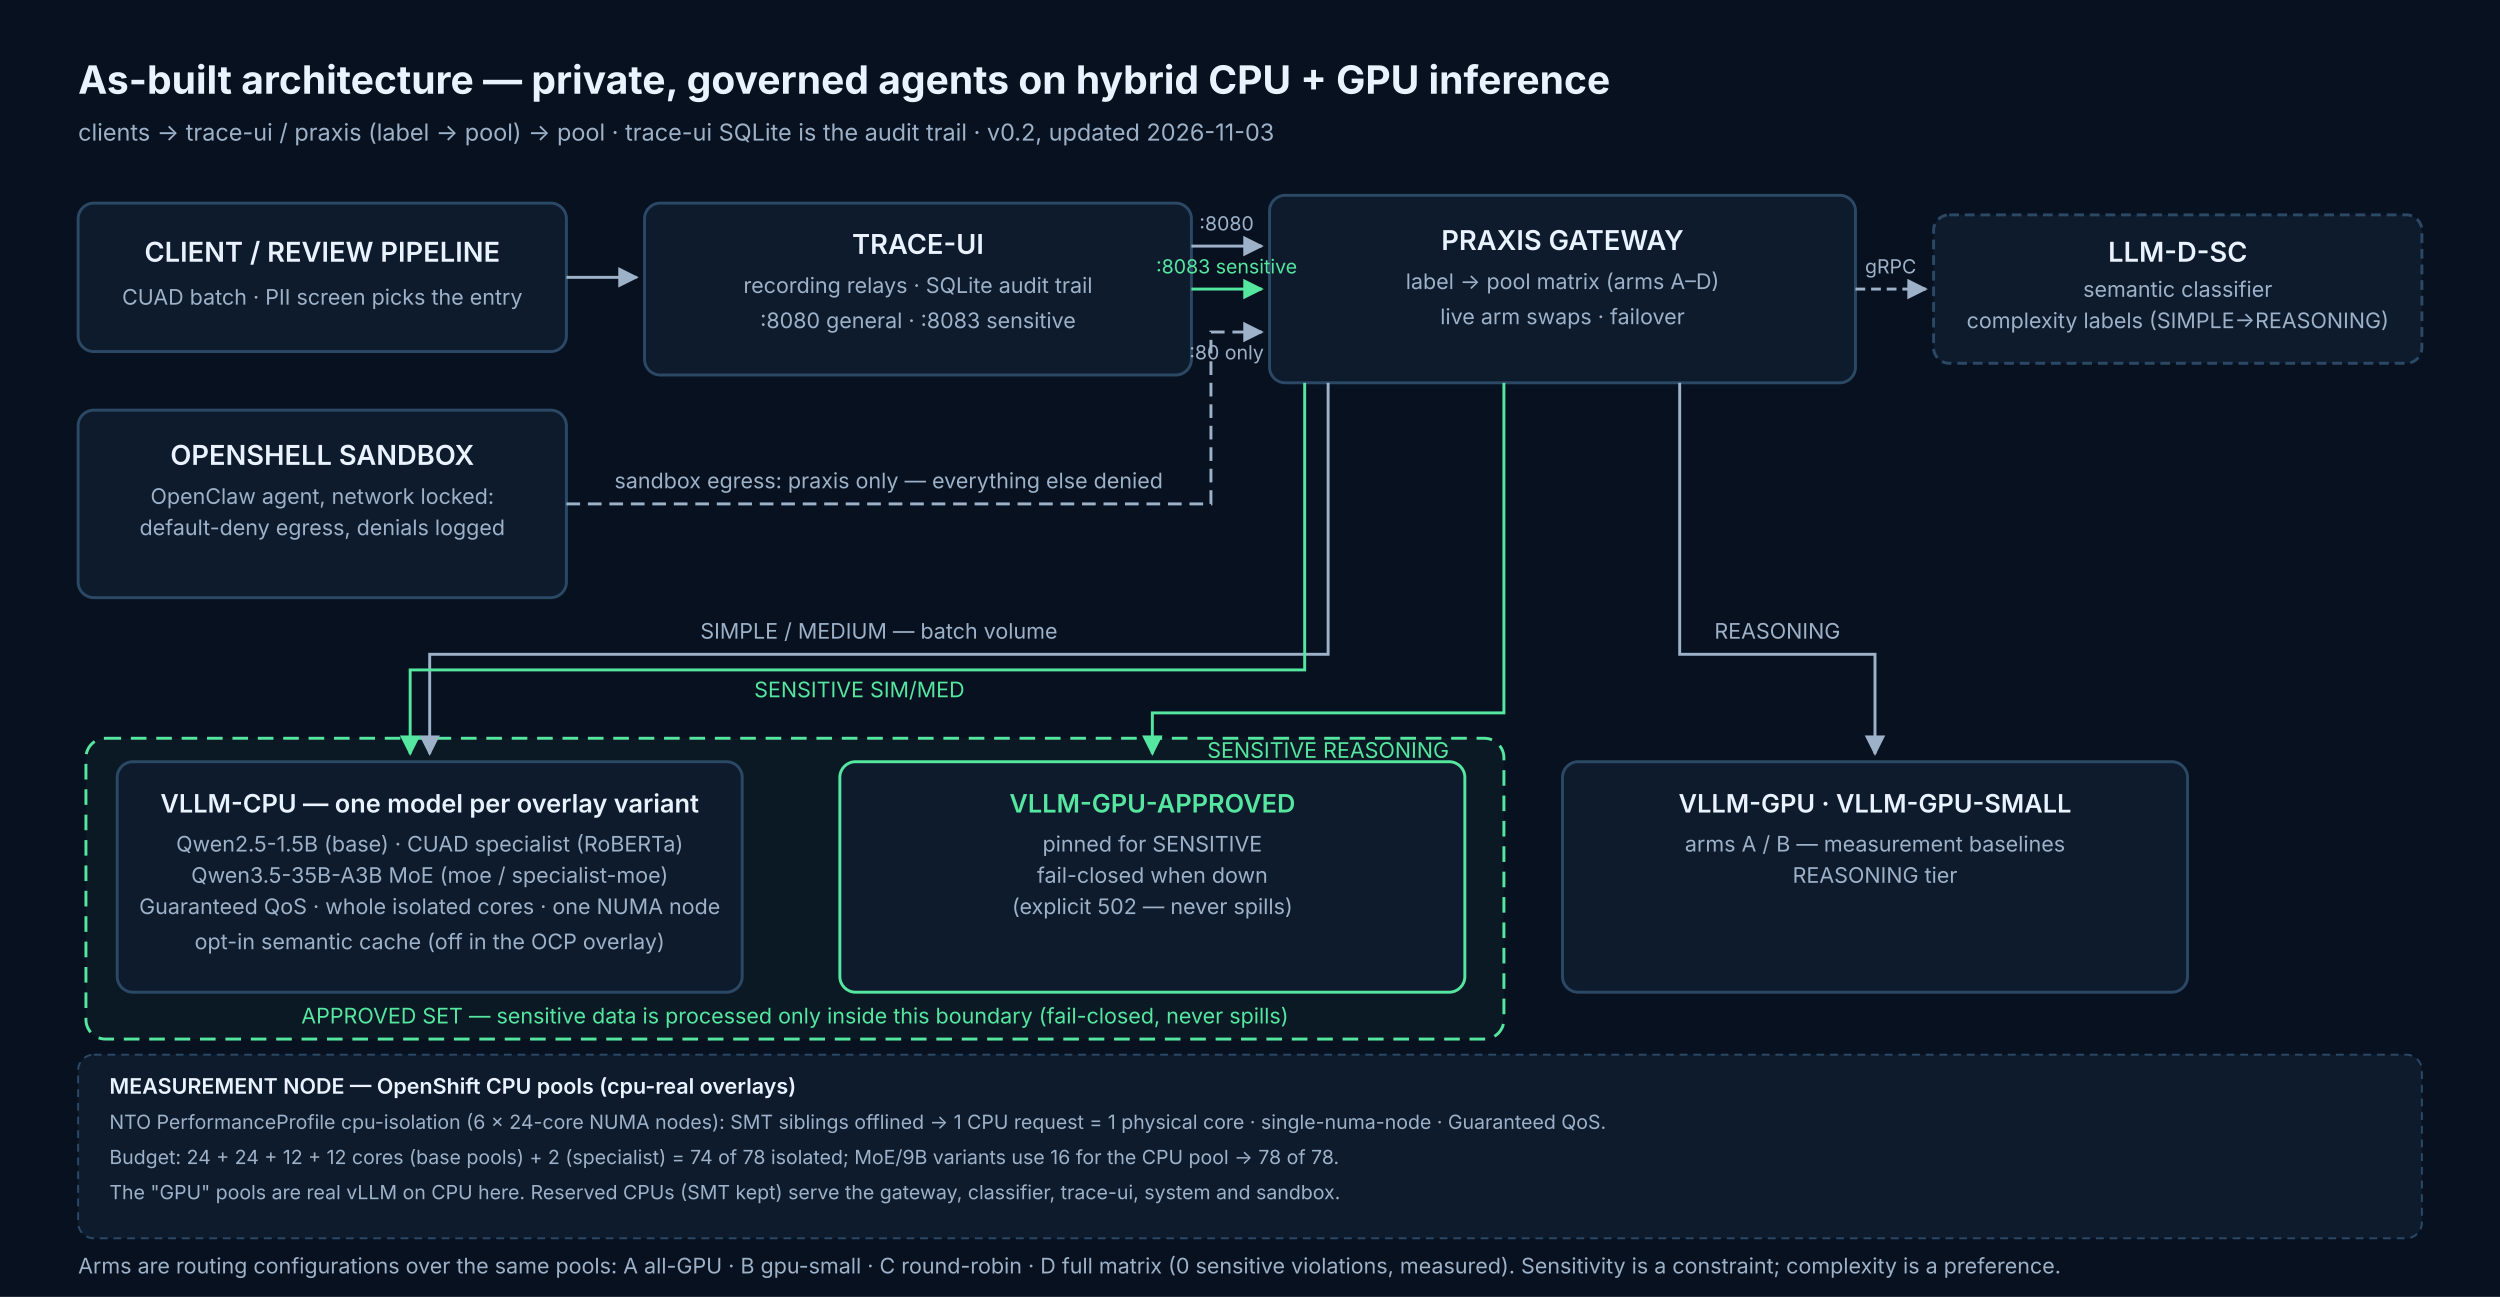
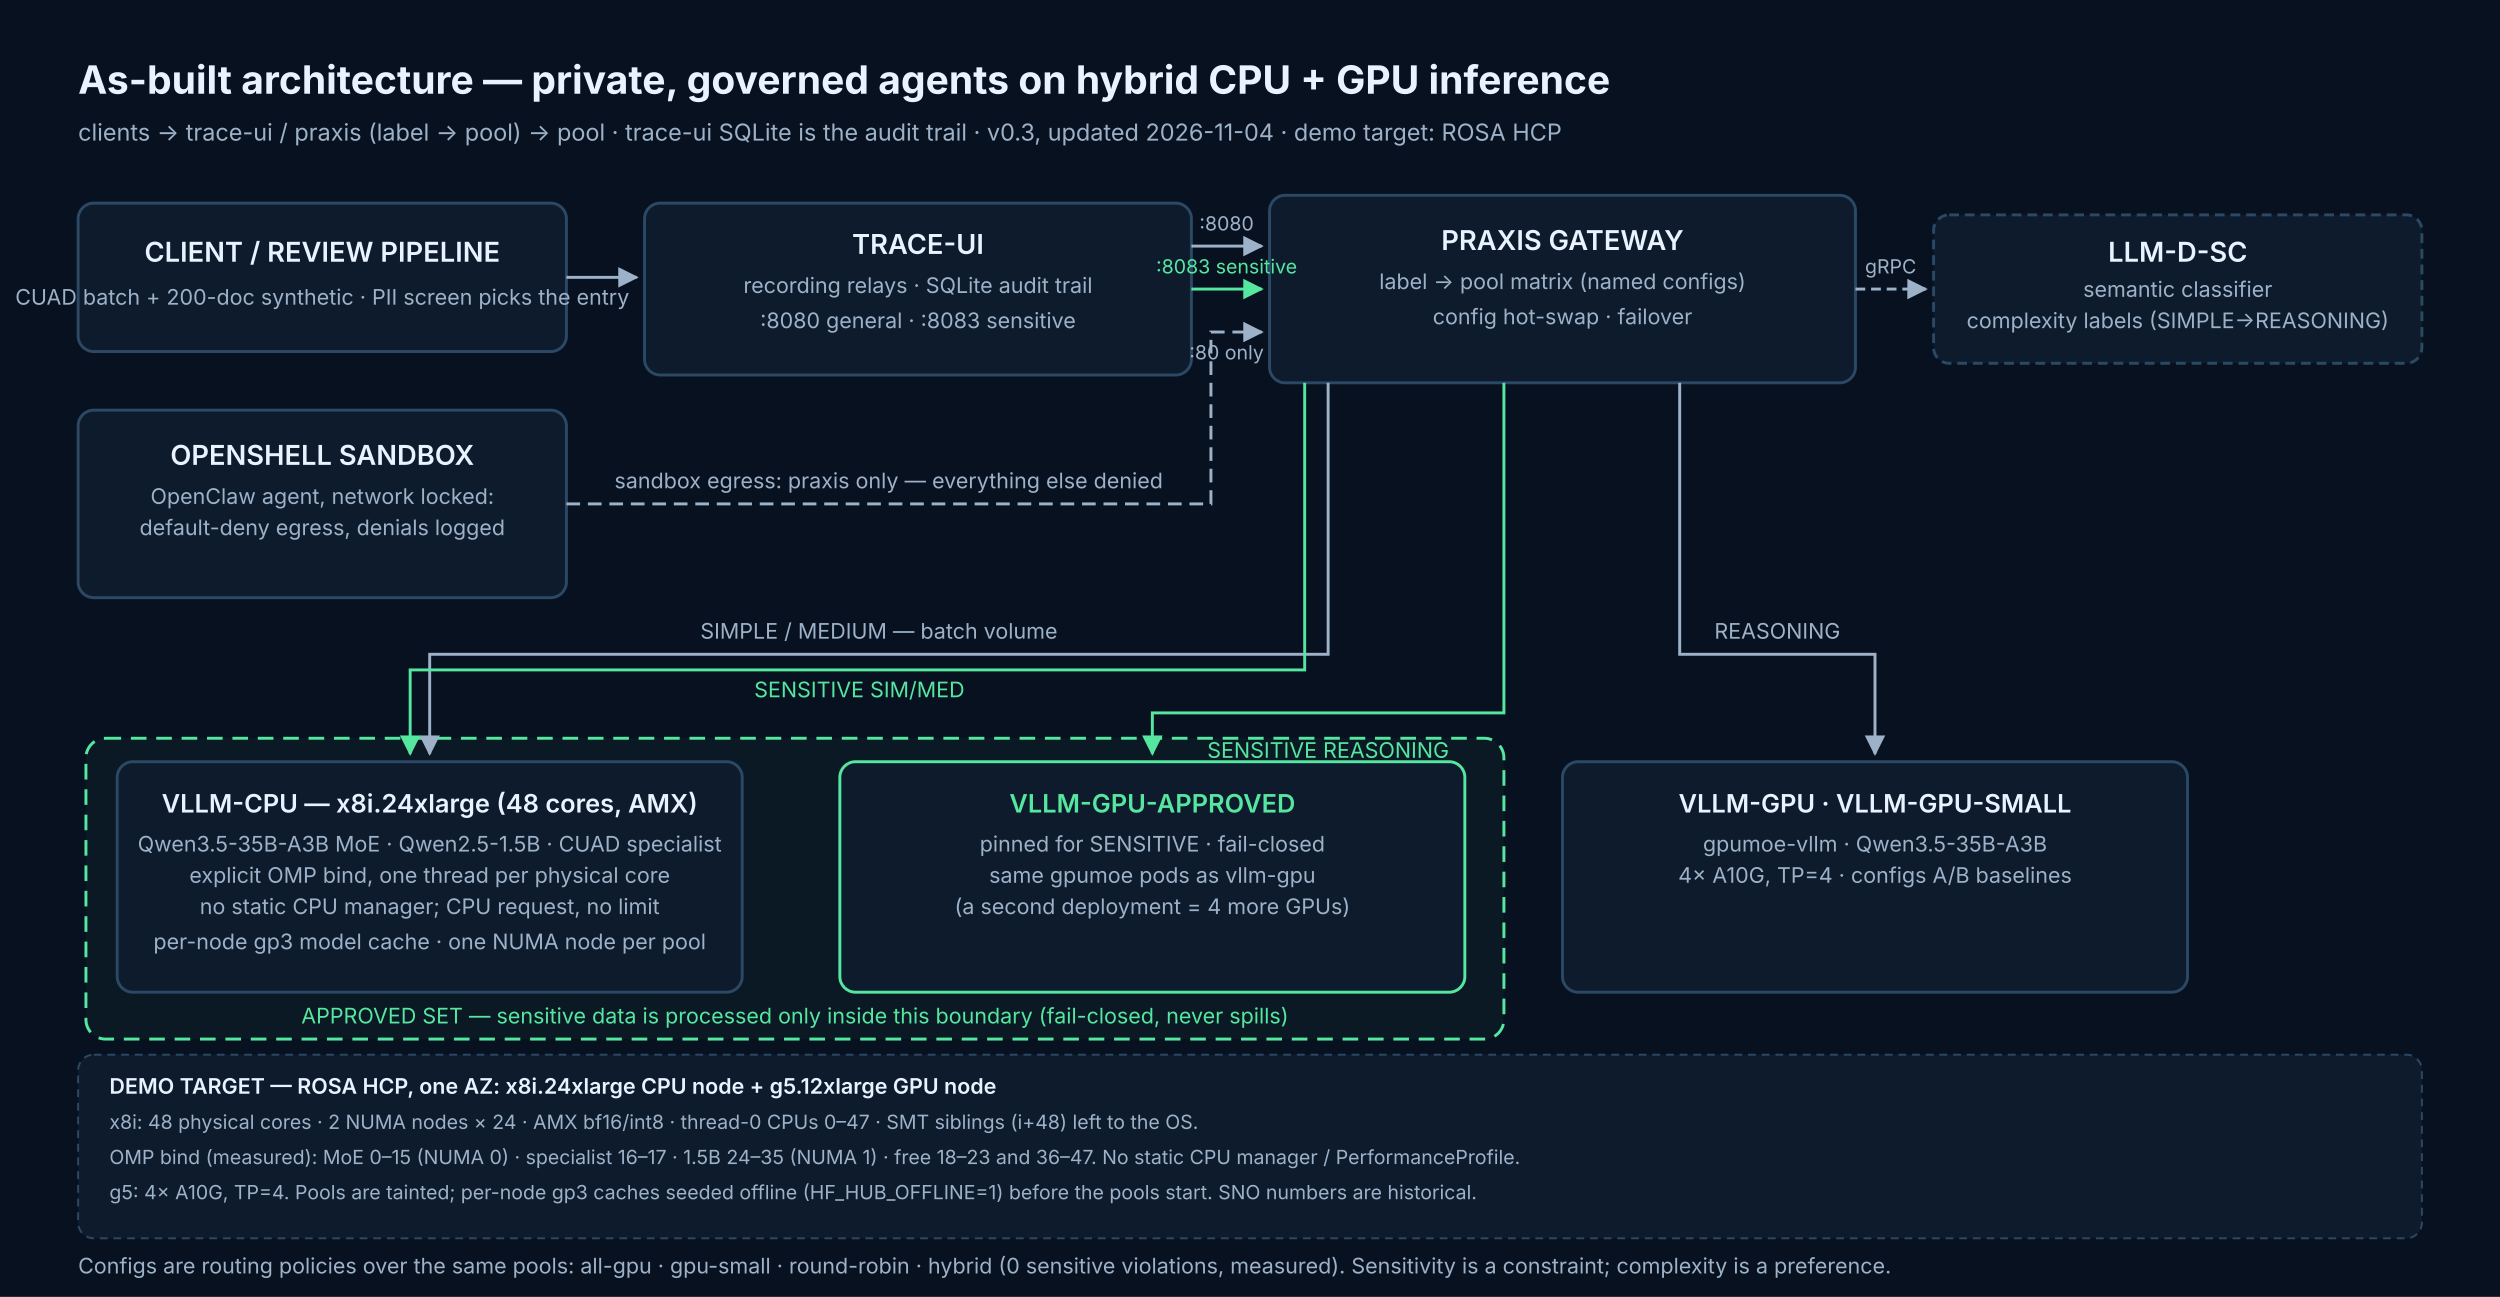
<svg xmlns="http://www.w3.org/2000/svg" width="1280" height="664" viewBox="0 0 1280 664" font-family="Inter, ui-sans-serif, system-ui, sans-serif">
  <defs>
    <marker id="arrow" viewBox="0 0 10 10" refX="9" refY="5" markerWidth="7" markerHeight="7" orient="auto-start-reverse">
      <path d="M 0 0 L 10 5 L 0 10 z" fill="#9db1c8" />
    </marker>
    <marker id="arrow-green" viewBox="0 0 10 10" refX="9" refY="5" markerWidth="7" markerHeight="7" orient="auto-start-reverse">
      <path d="M 0 0 L 10 5 L 0 10 z" fill="#55e6a0" />
    </marker>
  </defs>
  <rect width="1280" height="664" fill="#07111f" />
  <text x="40" y="48" font-size="20" font-weight="700" fill="#e9f2ff">As-built architecture — private, governed agents on hybrid CPU + GPU inference</text>
-   <text x="40" y="72" font-size="12" fill="#9db1c8">clients → trace-ui / praxis (label → pool) → pool · trace-ui SQLite is the audit trail · v0.2, updated 2026-11-03</text>
+   <text x="40" y="72" font-size="12" fill="#9db1c8">clients → trace-ui / praxis (label → pool) → pool · trace-ui SQLite is the audit trail · v0.3, updated 2026-11-04 · demo target: ROSA HCP</text>
  <rect x="40" y="104" width="250" height="76" rx="8" fill="#0d1b2d" stroke="#2b4865" stroke-width="1.5" />
  <text x="165" y="134" font-size="14" font-weight="600" fill="#e9f2ff" text-anchor="middle">CLIENT / REVIEW PIPELINE</text>
-   <text x="165" y="156" font-size="11" fill="#9db1c8" text-anchor="middle">CUAD batch · PII screen picks the entry</text>
+   <text x="165" y="156" font-size="11" fill="#9db1c8" text-anchor="middle">CUAD batch + 200-doc synthetic · PII screen picks the entry</text>
  <rect x="40" y="210" width="250" height="96" rx="8" fill="#0d1b2d" stroke="#2b4865" stroke-width="1.5" />
  <text x="165" y="238" font-size="14" font-weight="600" fill="#e9f2ff" text-anchor="middle">OPENSHELL SANDBOX</text>
  <text x="165" y="258" font-size="11" fill="#9db1c8" text-anchor="middle">OpenClaw agent, network locked:</text>
  <text x="165" y="274" font-size="11" fill="#9db1c8" text-anchor="middle">default-deny egress, denials logged</text>
  <rect x="330" y="104" width="280" height="88" rx="8" fill="#0d1b2d" stroke="#2b4865" stroke-width="1.5" />
  <text x="470" y="130" font-size="14" font-weight="600" fill="#e9f2ff" text-anchor="middle">TRACE-UI</text>
  <text x="470" y="150" font-size="11" fill="#9db1c8" text-anchor="middle">recording relays · SQLite audit trail</text>
  <text x="470" y="168" font-size="11" fill="#9db1c8" text-anchor="middle">:8080 general · :8083 sensitive</text>
  <rect x="650" y="100" width="300" height="96" rx="8" fill="#0d1b2d" stroke="#2b4865" stroke-width="1.5" />
  <text x="800" y="128" font-size="14" font-weight="600" fill="#e9f2ff" text-anchor="middle">PRAXIS GATEWAY</text>
-   <text x="800" y="148" font-size="11" fill="#9db1c8" text-anchor="middle">label → pool matrix (arms A–D)</text>
-   <text x="800" y="166" font-size="11" fill="#9db1c8" text-anchor="middle">live arm swaps · failover</text>
+   <text x="800" y="148" font-size="11" fill="#9db1c8" text-anchor="middle">label → pool matrix (named configs)</text>
+   <text x="800" y="166" font-size="11" fill="#9db1c8" text-anchor="middle">config hot-swap · failover</text>
  <rect x="990" y="110" width="250" height="76" rx="8" fill="#0d1b2d" stroke="#2b4865" stroke-width="1.5" stroke-dasharray="5 3" />
  <text x="1115" y="134" font-size="14" font-weight="600" fill="#e9f2ff" text-anchor="middle">LLM-D-SC</text>
  <text x="1115" y="152" font-size="11" fill="#9db1c8" text-anchor="middle">semantic classifier</text>
  <text x="1115" y="168" font-size="11" fill="#9db1c8" text-anchor="middle">complexity labels (SIMPLE→REASONING)</text>
  <rect x="44" y="378" width="726" height="154" rx="10" fill="#55e6a0" fill-opacity="0.04" stroke="#55e6a0" stroke-width="1.5" stroke-dasharray="8 5" />
  <text x="407" y="524" font-size="11" fill="#55e6a0" text-anchor="middle">APPROVED SET — sensitive data is processed only inside this boundary (fail-closed, never spills)</text>
  <rect x="60" y="390" width="320" height="118" rx="8" fill="#0d1b2d" stroke="#2b4865" stroke-width="1.5" />
-   <text x="220" y="416" font-size="13" font-weight="600" fill="#e9f2ff" text-anchor="middle">VLLM-CPU — one model per overlay variant</text>
-   <text x="220" y="436" font-size="11" fill="#9db1c8" text-anchor="middle">Qwen2.5-1.5B (base) · CUAD specialist (RoBERTa)</text>
-   <text x="220" y="452" font-size="11" fill="#9db1c8" text-anchor="middle">Qwen3.5-35B-A3B MoE (moe / specialist-moe)</text>
-   <text x="220" y="468" font-size="11" fill="#9db1c8" text-anchor="middle">Guaranteed QoS · whole isolated cores · one NUMA node</text>
-   <text x="220" y="486" font-size="11" fill="#9db1c8" text-anchor="middle">opt-in semantic cache (off in the OCP overlay)</text>
+   <text x="220" y="416" font-size="13" font-weight="600" fill="#e9f2ff" text-anchor="middle">VLLM-CPU — x8i.24xlarge (48 cores, AMX)</text>
+   <text x="220" y="436" font-size="11" fill="#9db1c8" text-anchor="middle">Qwen3.5-35B-A3B MoE · Qwen2.5-1.5B · CUAD specialist</text>
+   <text x="220" y="452" font-size="11" fill="#9db1c8" text-anchor="middle">explicit OMP bind, one thread per physical core</text>
+   <text x="220" y="468" font-size="11" fill="#9db1c8" text-anchor="middle">no static CPU manager; CPU request, no limit</text>
+   <text x="220" y="486" font-size="11" fill="#9db1c8" text-anchor="middle">per-node gp3 model cache · one NUMA node per pool</text>
  <rect x="430" y="390" width="320" height="118" rx="8" fill="#0d1b2d" stroke="#55e6a0" stroke-width="1.5" />
  <text x="590" y="416" font-size="13" font-weight="600" fill="#55e6a0" text-anchor="middle">VLLM-GPU-APPROVED</text>
-   <text x="590" y="436" font-size="11" fill="#9db1c8" text-anchor="middle">pinned for SENSITIVE</text>
-   <text x="590" y="452" font-size="11" fill="#9db1c8" text-anchor="middle">fail-closed when down</text>
-   <text x="590" y="468" font-size="11" fill="#9db1c8" text-anchor="middle">(explicit 502 — never spills)</text>
+   <text x="590" y="436" font-size="11" fill="#9db1c8" text-anchor="middle">pinned for SENSITIVE · fail-closed</text>
+   <text x="590" y="452" font-size="11" fill="#9db1c8" text-anchor="middle">same gpumoe pods as vllm-gpu</text>
+   <text x="590" y="468" font-size="11" fill="#9db1c8" text-anchor="middle">(a second deployment = 4 more GPUs)</text>
  <rect x="800" y="390" width="320" height="118" rx="8" fill="#0d1b2d" stroke="#2b4865" stroke-width="1.5" />
  <text x="960" y="416" font-size="13" font-weight="600" fill="#e9f2ff" text-anchor="middle">VLLM-GPU · VLLM-GPU-SMALL</text>
-   <text x="960" y="436" font-size="11" fill="#9db1c8" text-anchor="middle">arms A / B — measurement baselines</text>
-   <text x="960" y="452" font-size="11" fill="#9db1c8" text-anchor="middle">REASONING tier</text>
+   <text x="960" y="436" font-size="11" fill="#9db1c8" text-anchor="middle">gpumoe-vllm · Qwen3.5-35B-A3B</text>
+   <text x="960" y="452" font-size="11" fill="#9db1c8" text-anchor="middle">4× A10G, TP=4 · configs A/B baselines</text>
  <line x1="290" y1="142" x2="326" y2="142" stroke="#9db1c8" stroke-width="1.5" marker-end="url(#arrow)" />
  <line x1="610" y1="126" x2="646" y2="126" stroke="#9db1c8" stroke-width="1.5" marker-end="url(#arrow)" />
  <text x="628" y="118" font-size="10" fill="#9db1c8" text-anchor="middle">:8080</text>
  <line x1="610" y1="148" x2="646" y2="148" stroke="#55e6a0" stroke-width="1.5" marker-end="url(#arrow-green)" />
  <text x="628" y="140" font-size="10" fill="#55e6a0" text-anchor="middle">:8083 sensitive</text>
  <polyline points="290,258 620,258 620,170 646,170" fill="none" stroke="#9db1c8" stroke-width="1.5" stroke-dasharray="7 4" marker-end="url(#arrow)" />
  <text x="628" y="184" font-size="10" fill="#9db1c8" text-anchor="middle">:80 only</text>
  <text x="455" y="250" font-size="11" fill="#9db1c8" text-anchor="middle">sandbox egress: praxis only — everything else denied</text>
  <line x1="950" y1="148" x2="986" y2="148" stroke="#9db1c8" stroke-width="1.5" stroke-dasharray="5 3" marker-end="url(#arrow)" />
  <text x="968" y="140" font-size="10" fill="#9db1c8" text-anchor="middle">gRPC</text>
  <polyline points="680,196 680,335 220,335 220,386" fill="none" stroke="#9db1c8" stroke-width="1.5" marker-end="url(#arrow)" />
  <text x="450" y="327" font-size="11" fill="#9db1c8" text-anchor="middle">SIMPLE / MEDIUM — batch volume</text>
  <polyline points="668,196 668,343 210,343 210,386" fill="none" stroke="#55e6a0" stroke-width="1.5" marker-end="url(#arrow-green)" />
  <text x="440" y="357" font-size="11" fill="#55e6a0" text-anchor="middle">SENSITIVE SIM/MED</text>
  <polyline points="770,196 770,365 590,365 590,386" fill="none" stroke="#55e6a0" stroke-width="1.5" marker-end="url(#arrow-green)" />
  <text x="680" y="388" font-size="11" fill="#55e6a0" text-anchor="middle">SENSITIVE REASONING</text>
  <polyline points="860,196 860,335 960,335 960,386" fill="none" stroke="#9db1c8" stroke-width="1.5" marker-end="url(#arrow)" />
  <text x="910" y="327" font-size="11" fill="#9db1c8" text-anchor="middle">REASONING</text>
  <rect x="40" y="540" width="1200" height="94" rx="8" fill="#0d1b2d" stroke="#2b4865" stroke-width="1" stroke-dasharray="4 3" />
-   <text x="56" y="560" font-size="11" font-weight="600" fill="#e9f2ff">MEASUREMENT NODE — OpenShift CPU pools (cpu-real overlays)</text>
-   <text x="56" y="578" font-size="10" fill="#9db1c8">NTO PerformanceProfile cpu-isolation (6 × 24-core NUMA nodes): SMT siblings offlined → 1 CPU request = 1 physical core · single-numa-node · Guaranteed QoS.</text>
-   <text x="56" y="596" font-size="10" fill="#9db1c8">Budget: 24 + 24 + 12 + 12 cores (base pools) + 2 (specialist) = 74 of 78 isolated; MoE/9B variants use 16 for the CPU pool → 78 of 78.</text>
-   <text x="56" y="614" font-size="10" fill="#9db1c8">The "GPU" pools are real vLLM on CPU here. Reserved CPUs (SMT kept) serve the gateway, classifier, trace-ui, system and sandbox.</text>
-   <text x="40" y="652" font-size="11" fill="#9db1c8">Arms are routing configurations over the same pools: A all-GPU · B gpu-small · C round-robin · D full matrix (0 sensitive violations, measured). Sensitivity is a constraint; complexity is a preference.</text>
+   <text x="56" y="560" font-size="11" font-weight="600" fill="#e9f2ff">DEMO TARGET — ROSA HCP, one AZ: x8i.24xlarge CPU node + g5.12xlarge GPU node</text>
+   <text x="56" y="578" font-size="10" fill="#9db1c8">x8i: 48 physical cores · 2 NUMA nodes × 24 · AMX bf16/int8 · thread-0 CPUs 0–47 · SMT siblings (i+48) left to the OS.</text>
+   <text x="56" y="596" font-size="10" fill="#9db1c8">OMP bind (measured): MoE 0–15 (NUMA 0) · specialist 16–17 · 1.5B 24–35 (NUMA 1) · free 18–23 and 36–47. No static CPU manager / PerformanceProfile.</text>
+   <text x="56" y="614" font-size="10" fill="#9db1c8">g5: 4× A10G, TP=4. Pools are tainted; per-node gp3 caches seeded offline (HF_HUB_OFFLINE=1) before the pools start. SNO numbers are historical.</text>
+   <text x="40" y="652" font-size="11" fill="#9db1c8">Configs are routing policies over the same pools: all-gpu · gpu-small · round-robin · hybrid (0 sensitive violations, measured). Sensitivity is a constraint; complexity is a preference.</text>
</svg>
